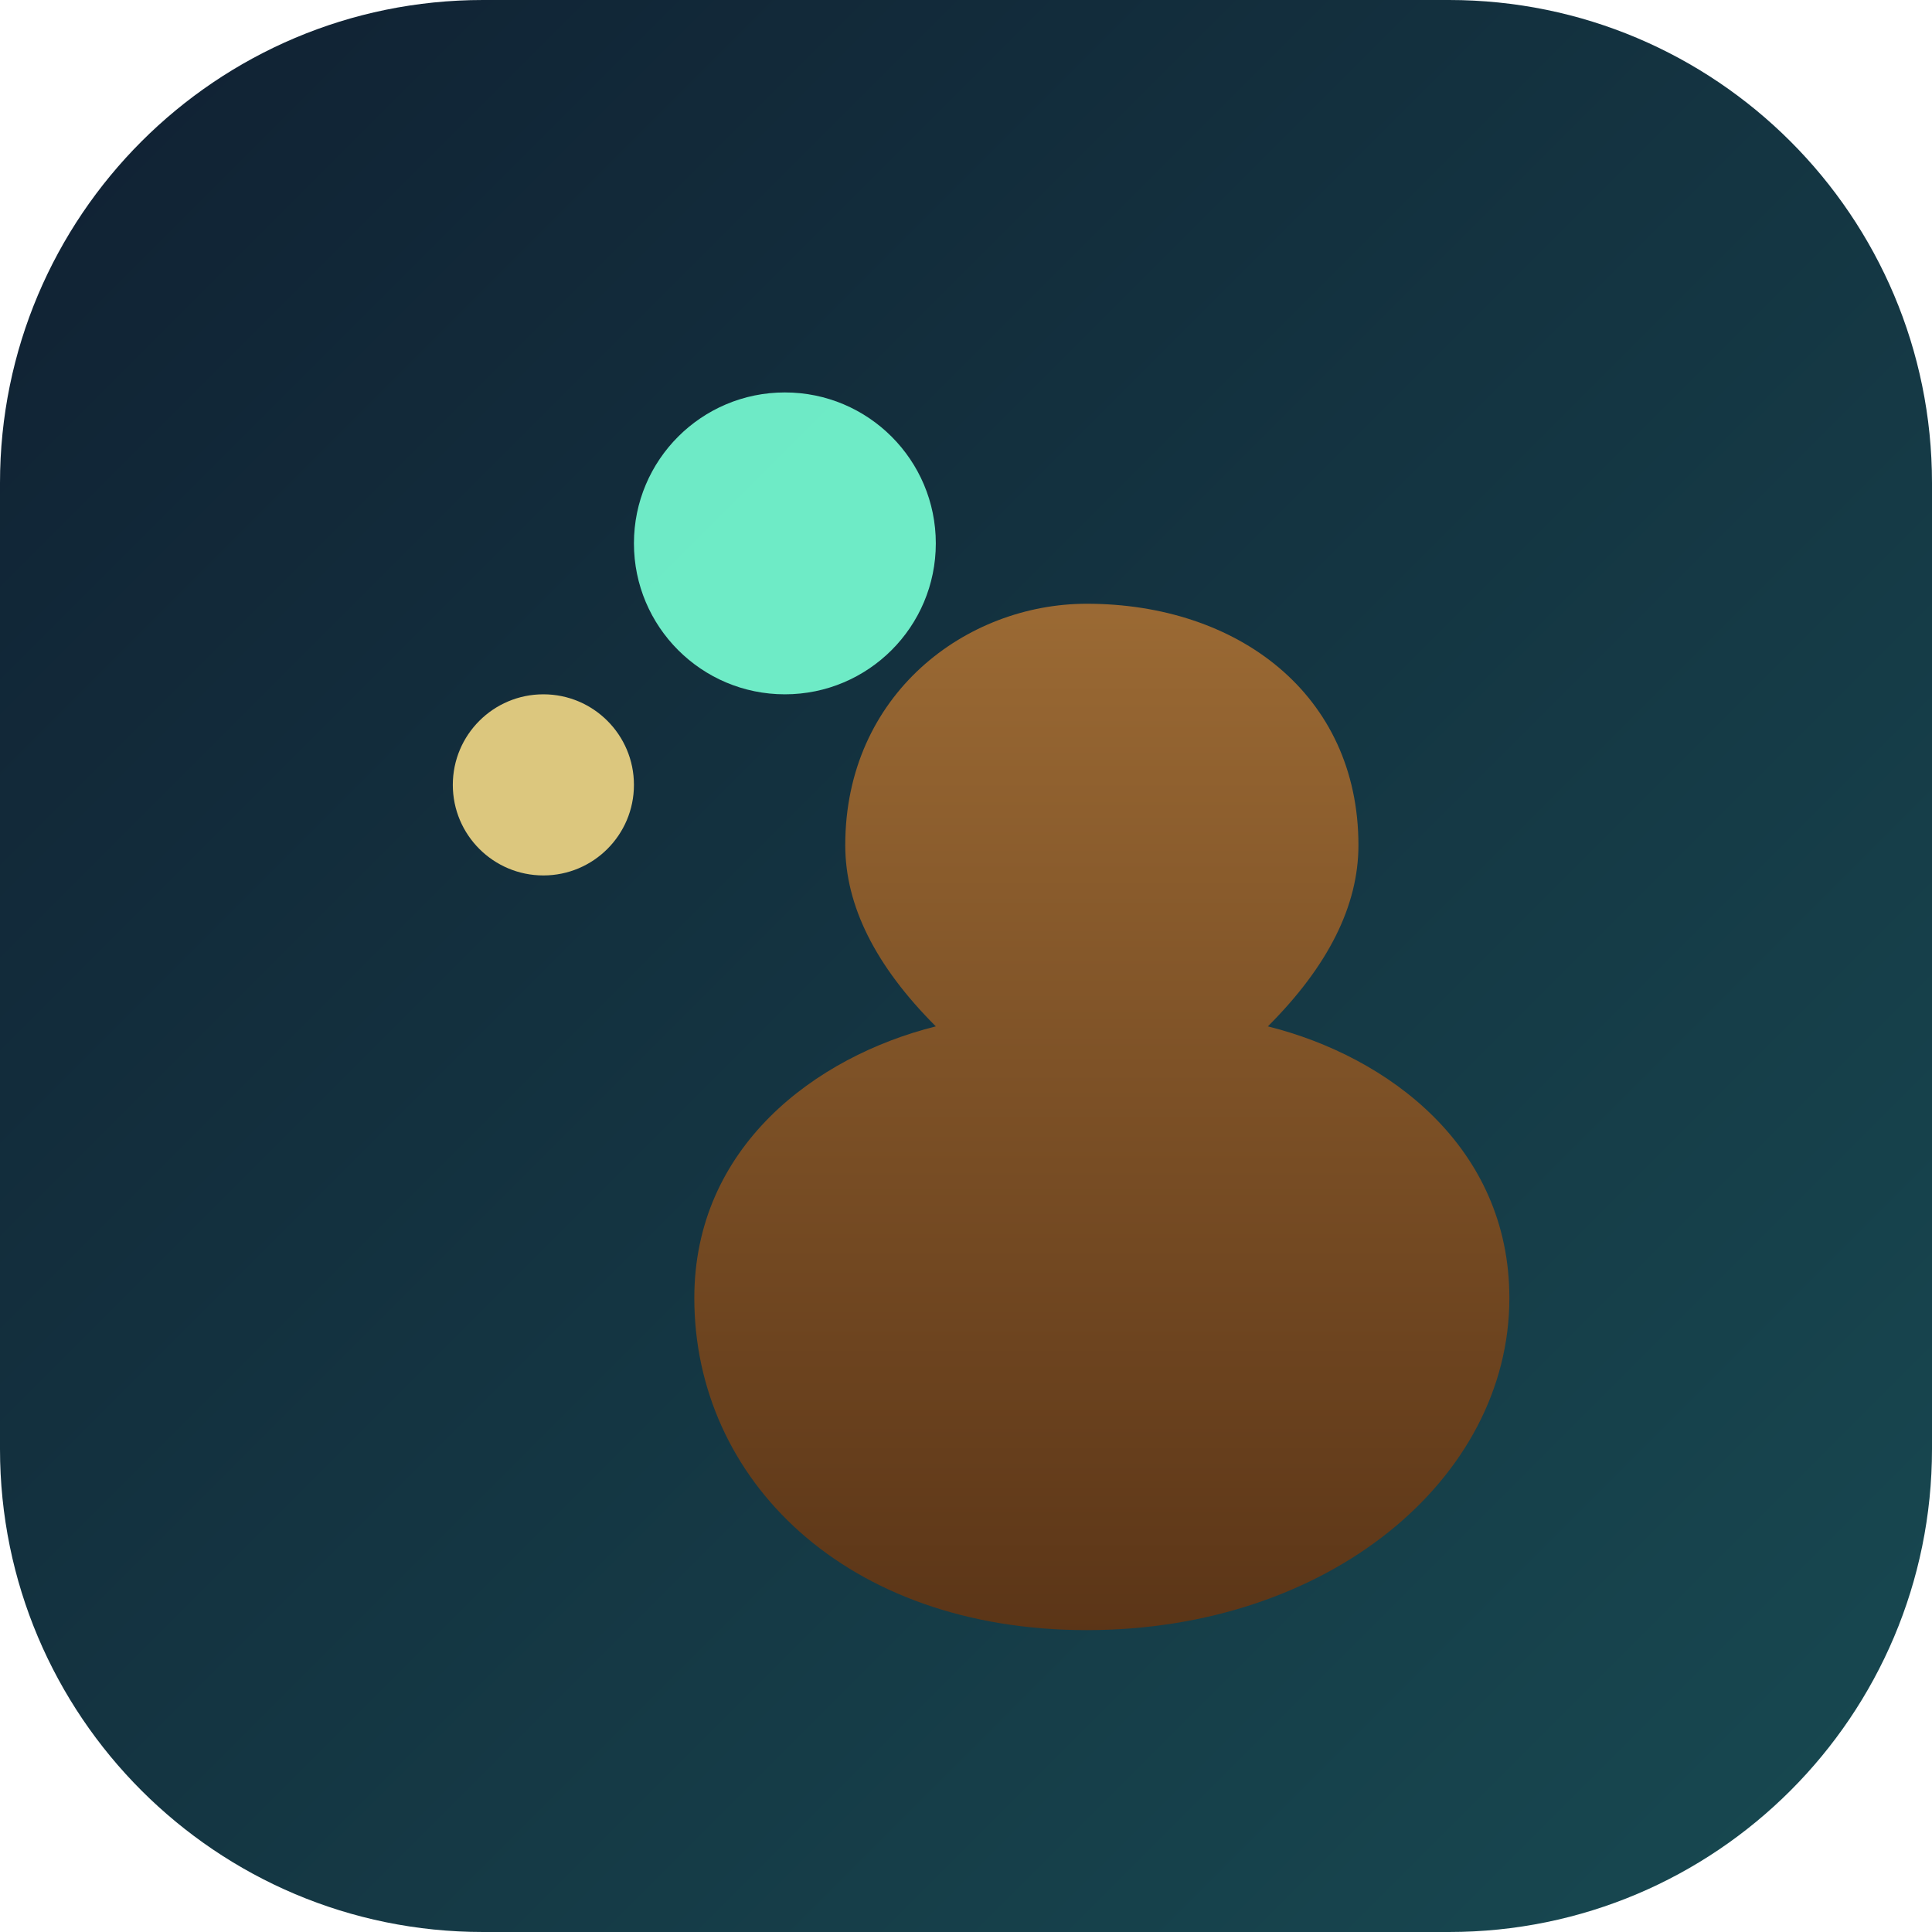
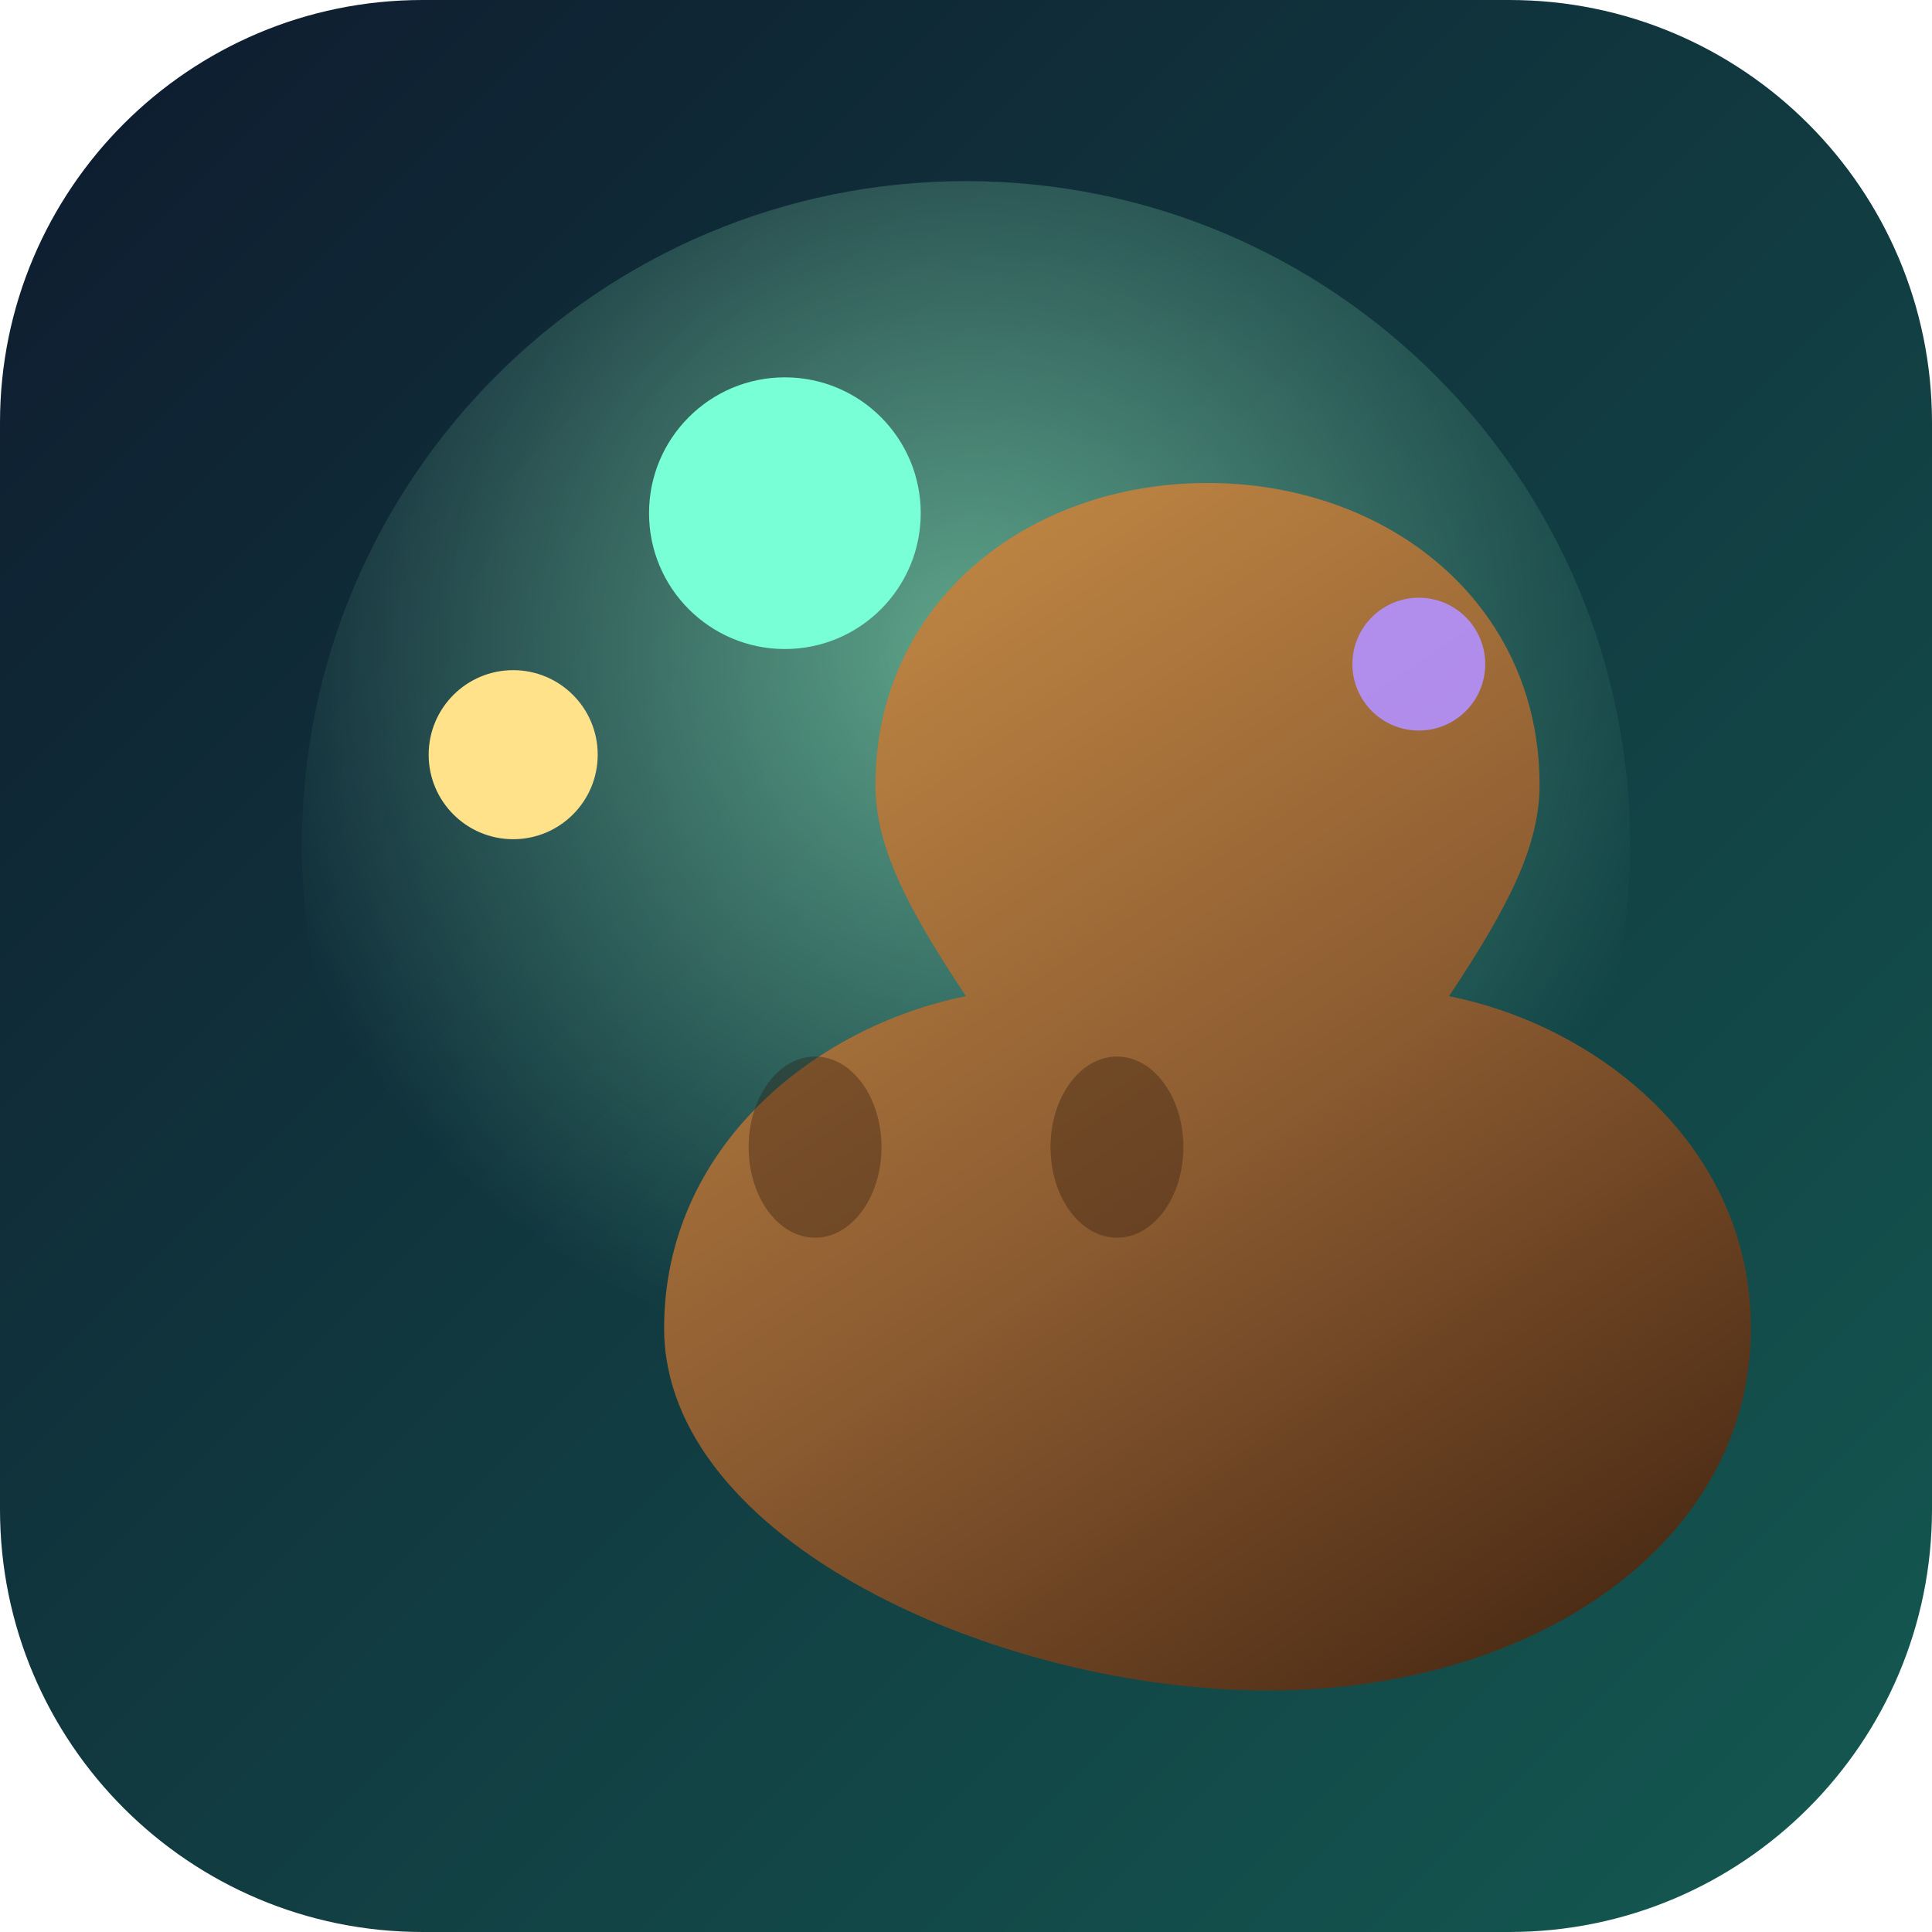
<svg xmlns="http://www.w3.org/2000/svg" viewBox="0 0 64 64">
  <defs>
    <linearGradient id="bg" x1="0" y1="0" x2="1" y2="1">
-       <stop offset="0" stop-color="#102032" />
-       <stop offset="1" stop-color="#184a52" />
+       <stop offset="0" stop-color="#0e1a2e" />
+       <stop offset="1" stop-color="#145a52" />
    </linearGradient>
-     <linearGradient id="swirl" x1="0" y1="0" x2="0" y2="1">
-       <stop offset="0" stop-color="#9b6a34" />
-       <stop offset="1" stop-color="#5b3517" />
+     <linearGradient id="swirl" x1="0.2" y1="0" x2="0.8" y2="1">
+       <stop offset="0" stop-color="#c48a45" />
+       <stop offset="0.55" stop-color="#8a5a30" />
+       <stop offset="1" stop-color="#4a2a14" />
    </linearGradient>
+     <radialGradient id="glow" cx="0.5" cy="0.35" r="0.55">
+       <stop offset="0" stop-color="#9effc8" stop-opacity="0.55" />
+       <stop offset="1" stop-color="#9effc8" stop-opacity="0" />
+     </radialGradient>
  </defs>
-   <rect width="64" height="64" rx="16" fill="url(#bg)" />
-   <path d="M23 43c0-5 4-8 8-9-2-2-3-4-3-6 0-5 4-8 8-8 5 0 9 3 9 8 0 2-1 4-3 6 4 1 8 4 8 9 0 6-6 11-14 11S23 49 23 43Z" fill="url(#swirl)" />
-   <circle cx="26" cy="18" r="5" fill="#78ffd5" opacity=".9" />
-   <circle cx="18" cy="26" r="3" fill="#ffe28a" opacity=".85" />
+   <rect width="64" height="64" rx="14" fill="url(#bg)" />
+   <circle cx="32" cy="28" r="22" fill="url(#glow)" />
+   <path d="M22 44c0-6 5-10 10-11-2-3-3-5-3-7 0-6 5-10 11-10 6 0 11 4 11 10 0 2-1 4-3 7 5 1 10 5 10 11 0 7-7 12-16 12S22 51 22 44Z" fill="url(#swirl)" />
+   <ellipse cx="27" cy="38" rx="2.2" ry="3" fill="#2a180c" opacity="0.35" />
+   <ellipse cx="37" cy="38" rx="2.2" ry="3" fill="#2a180c" opacity="0.35" />
+   <circle cx="26" cy="17" r="4.5" fill="#78ffd5" />
+   <circle cx="17" cy="25" r="2.8" fill="#ffe28a" />
+   <circle cx="47" cy="22" r="2.2" fill="#b290ff" opacity="0.9" />
</svg>
